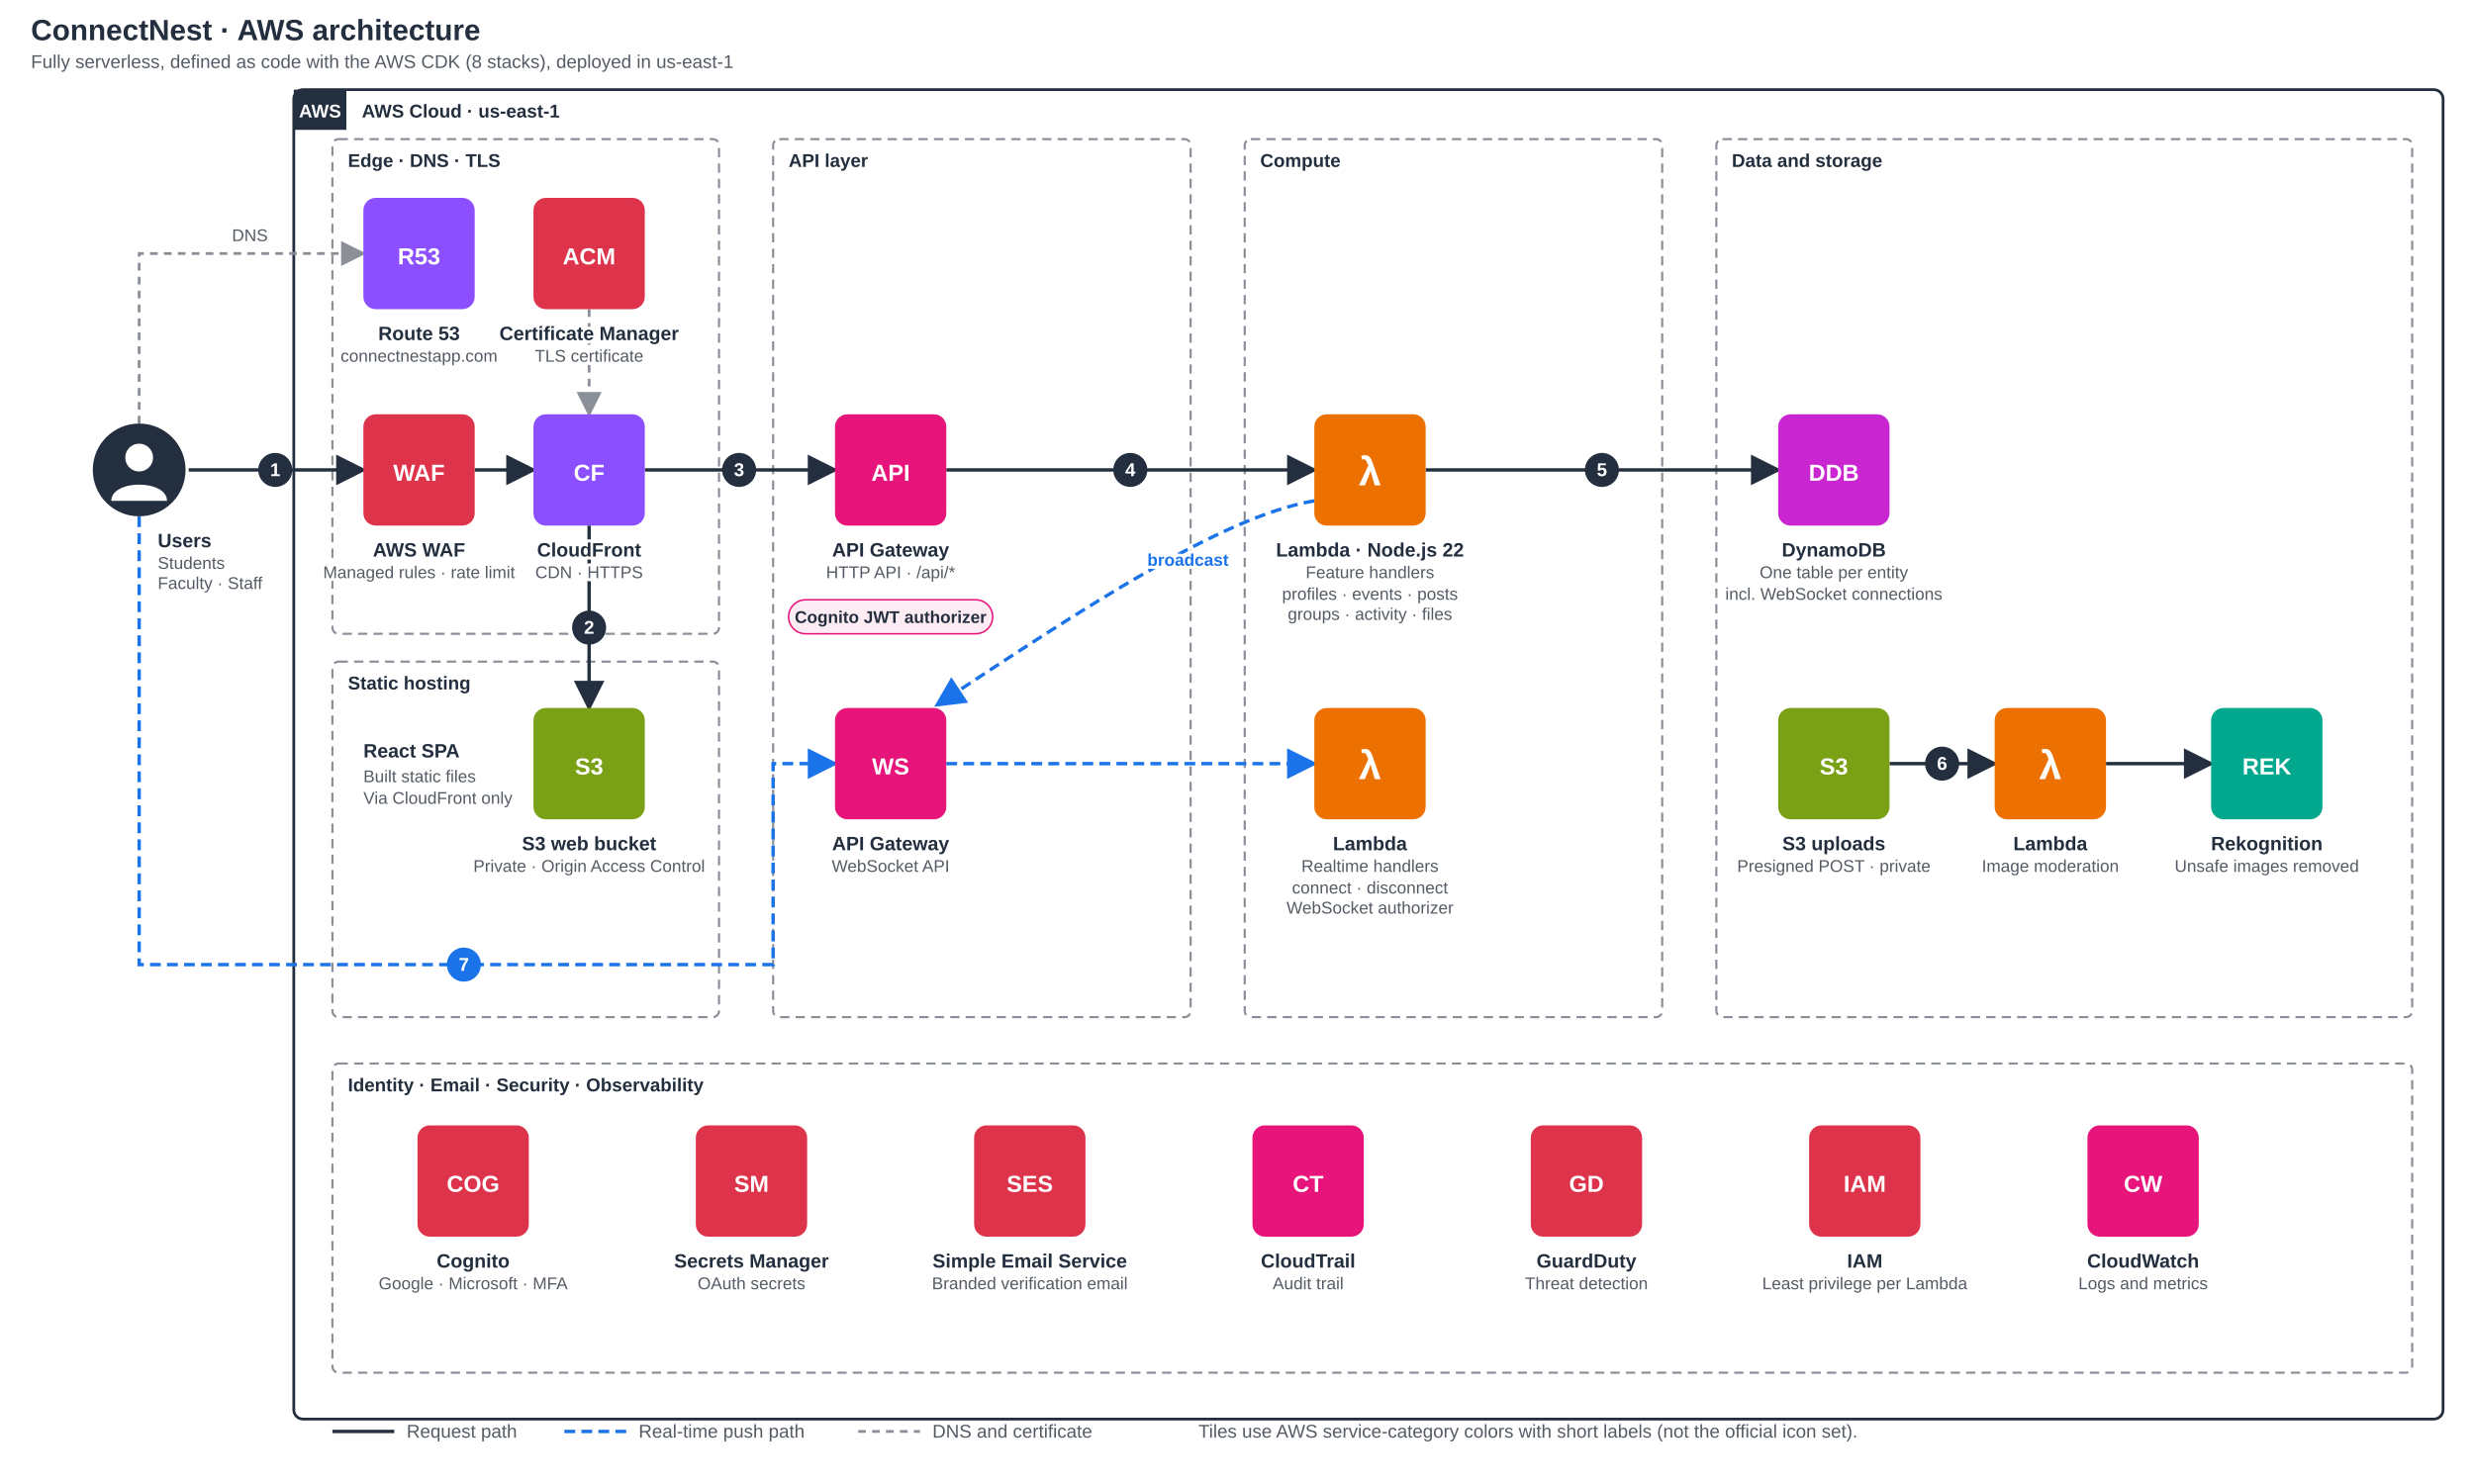
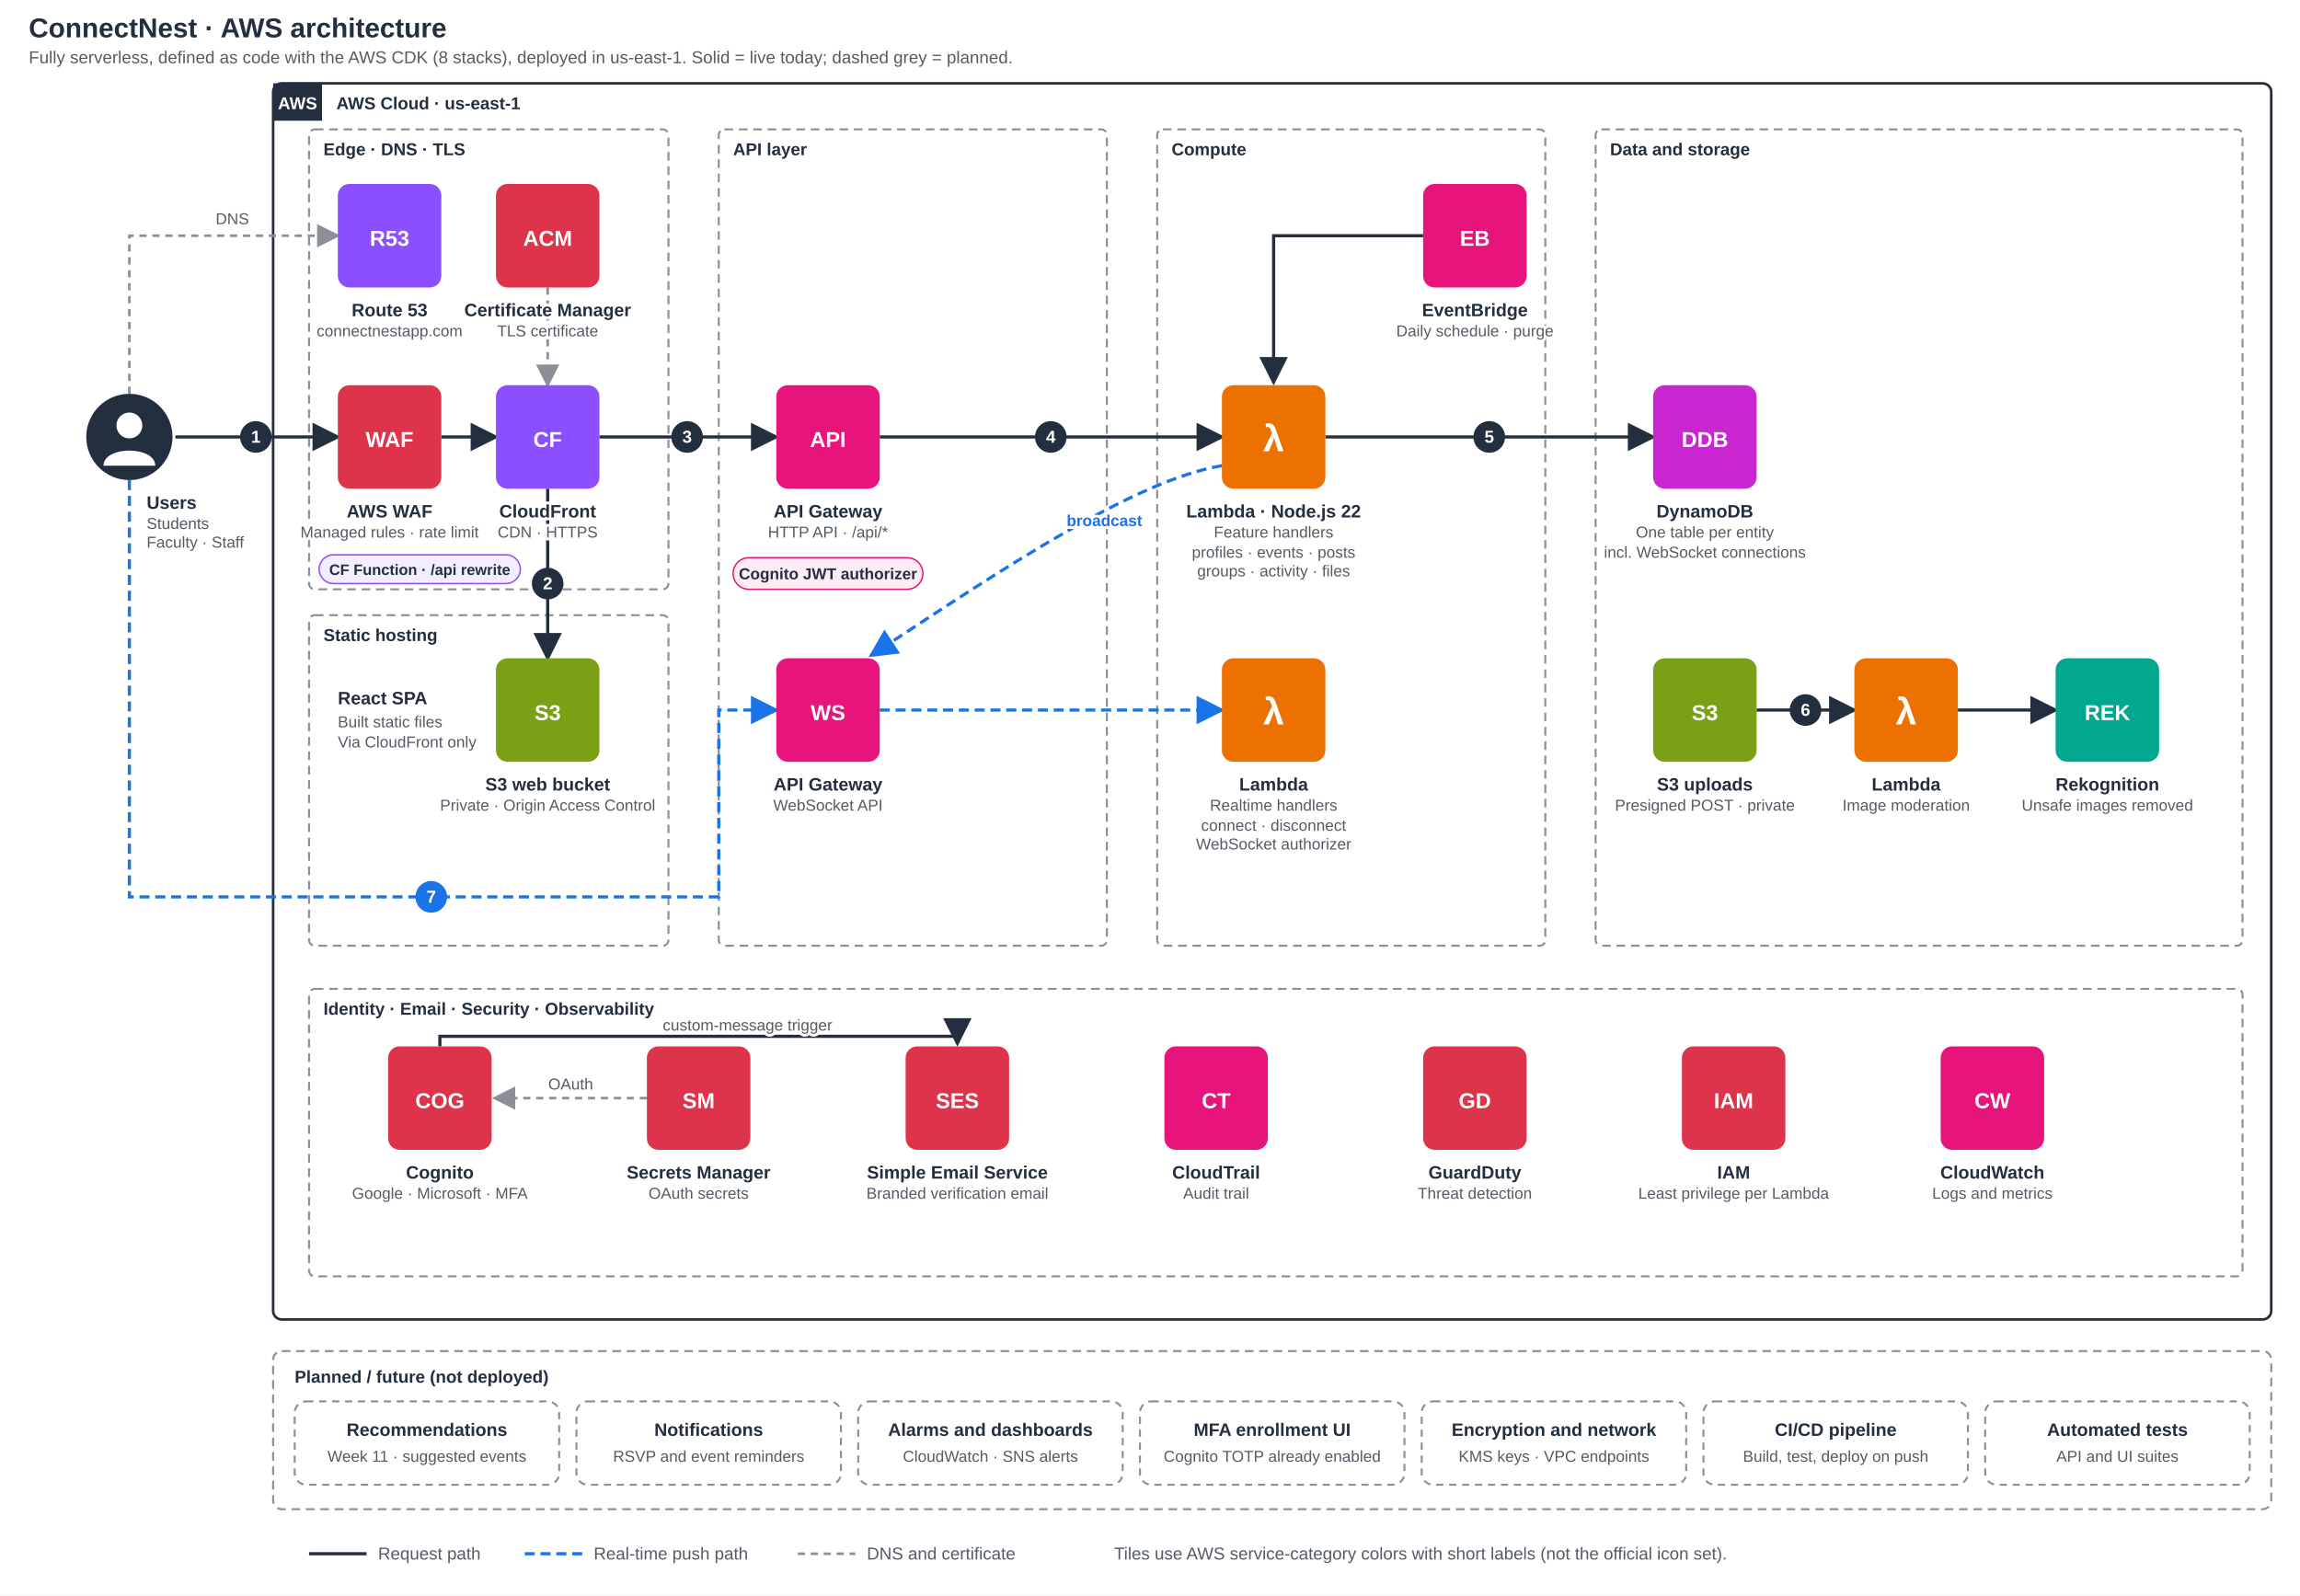
- <svg xmlns="http://www.w3.org/2000/svg" viewBox="0 0 1600 960" width="1600" height="960" font-family="Arial, Helvetica, sans-serif">
+ <svg xmlns="http://www.w3.org/2000/svg" viewBox="0 0 1600 1110" width="1600" height="1110" font-family="Arial, Helvetica, sans-serif">
  <style>
    .t { fill:#fff; font:700 15px Arial, Helvetica, sans-serif; text-anchor:middle; }
    .l { font:600 12.5px Arial, Helvetica, sans-serif; fill:#232F3E; text-anchor:middle; paint-order:stroke; stroke:#fff; stroke-width:4px; stroke-linejoin:round; }
    .s { font:11px Arial, Helvetica, sans-serif; fill:#545B64; text-anchor:middle; paint-order:stroke; stroke:#fff; stroke-width:4px; stroke-linejoin:round; }
    .g { font:700 12px Arial, Helvetica, sans-serif; fill:#232F3E; }
    .n { fill:#fff; font:700 12px Arial, Helvetica, sans-serif; text-anchor:middle; }
    .a { stroke:#232F3E; stroke-width:2.2; fill:none; marker-end:url(#ah); }
    .d { stroke:#8a8f98; stroke-width:1.8; fill:none; stroke-dasharray:5 4; marker-end:url(#ahg); }
    .b { stroke:#1A73E8; stroke-width:2.2; fill:none; stroke-dasharray:7 4; marker-end:url(#ahb); }
    .grp { fill:none; stroke:#8a8f98; stroke-width:1.4; stroke-dasharray:6 4; }
  </style>
  <defs>
    <marker id="ah" markerWidth="9" markerHeight="9" refX="8" refY="4.5" orient="auto">
      <path d="M0,0 L9,4.5 L0,9 z" fill="#232F3E" />
    </marker>
    <marker id="ahg" markerWidth="9" markerHeight="9" refX="8" refY="4.5" orient="auto">
      <path d="M0,0 L9,4.5 L0,9 z" fill="#8a8f98" />
    </marker>
    <marker id="ahb" markerWidth="9" markerHeight="9" refX="8" refY="4.5" orient="auto">
      <path d="M0,0 L9,4.5 L0,9 z" fill="#1A73E8" />
    </marker>
  </defs>
-   <rect width="1600" height="960" fill="#ffffff" />
+   <rect width="1600" height="1110" fill="#ffffff" />
  <text x="20" y="26" font-size="19" font-weight="700" fill="#232F3E">ConnectNest · AWS architecture</text>
-   <text x="20" y="44" font-size="12" fill="#545B64">Fully serverless, defined as code with the AWS CDK (8 stacks), deployed in us-east-1</text>
+   <text x="20" y="44" font-size="12" fill="#545B64">Fully serverless, defined as code with the AWS CDK (8 stacks), deployed in us-east-1. Solid = live today; dashed grey = planned.</text>
  <g transform="translate(0,28)">
    <rect x="190" y="30" width="1390" height="860" rx="6" fill="none" stroke="#232F3E" stroke-width="1.8" />
    <rect x="190" y="30" width="34" height="26" fill="#232F3E" />
    <text x="207" y="48" fill="#fff" font-size="12" font-weight="700" text-anchor="middle">AWS</text>
    <text x="234" y="48" class="g">AWS Cloud · us-east-1</text>
    <rect class="grp" x="215" y="62" width="250" height="320" rx="4" />
    <text x="225" y="80" class="g">Edge · DNS · TLS</text>
    <rect class="grp" x="215" y="400" width="250" height="230" rx="4" />
    <text x="225" y="418" class="g">Static hosting</text>
    <rect class="grp" x="500" y="62" width="270" height="568" rx="4" />
    <text x="510" y="80" class="g">API layer</text>
    <rect class="grp" x="805" y="62" width="270" height="568" rx="4" />
    <text x="815" y="80" class="g">Compute</text>
    <rect class="grp" x="1110" y="62" width="450" height="568" rx="4" />
    <text x="1120" y="80" class="g">Data and storage</text>
    <rect class="grp" x="215" y="660" width="1345" height="200" rx="4" />
    <text x="225" y="678" class="g">Identity · Email · Security · Observability</text>
    <path class="a" d="M122,276 L235,276" />
    <path class="a" d="M307,276 L345,276" />
    <path class="a" d="M381,312 L381,430" />
    <path class="a" d="M417,276 L540,276" />
    <path class="a" d="M612,276 L850,276" />
    <path class="a" d="M922,276 L1150,276" />
    <path class="a" d="M1222,466 L1290,466" />
    <path class="a" d="M1362,466 L1430,466" />
    <path class="d" d="M90,246 L90,136 L235,136" />
    <path class="d" d="M381,172 L381,240" />
    <path class="b" d="M90,306 L90,596 L500,596 L500,466 L540,466" />
    <path class="b" d="M612,466 L850,466" />
    <path class="b" d="M850,296 C 790,306 700,366 606,428" />
+     <path class="a" d="M990,136 L886,136 L886,238" />
+     <path class="a" d="M306,700 L306,693 L666,693 L666,698" />
+     <path class="d" d="M450,736 L344,736" />
    <circle cx="90" cy="276" r="30" fill="#232F3E" />
    <circle cx="90" cy="268" r="9" fill="#fff" />
    <path d="M72,296 C72,282 108,282 108,296 Z" fill="#fff" />
    <text x="102" y="326" class="l" style="text-anchor:start">Users</text>
    <text x="102" y="340" class="s" style="text-anchor:start">Students</text>
    <text x="102" y="353" class="s" style="text-anchor:start">Faculty · Staff</text>
    <text x="150" y="128" class="s" style="text-anchor:start">DNS</text>
    <g transform="translate(235,100)">
      <rect width="72" height="72" rx="8" fill="#8C4FFF" />
      <text x="36" y="43" class="t">R53</text>
      <text x="36" y="92" class="l">Route 53</text>
      <text x="36" y="106" class="s">connectnestapp.com</text>
    </g>
    <g transform="translate(345,100)">
      <rect width="72" height="72" rx="8" fill="#DD344C" />
      <text x="36" y="43" class="t">ACM</text>
      <text x="36" y="92" class="l">Certificate Manager</text>
      <text x="36" y="106" class="s">TLS certificate</text>
    </g>
    <g transform="translate(235,240)">
      <rect width="72" height="72" rx="8" fill="#DD344C" />
      <text x="36" y="43" class="t">WAF</text>
      <text x="36" y="92" class="l">AWS WAF</text>
      <text x="36" y="106" class="s">Managed rules · rate limit</text>
    </g>
    <g transform="translate(345,240)">
      <rect width="72" height="72" rx="8" fill="#8C4FFF" />
      <text x="36" y="43" class="t">CF</text>
      <text x="36" y="92" class="l">CloudFront</text>
      <text x="36" y="106" class="s">CDN · HTTPS</text>
    </g>
    <g transform="translate(345,430)">
      <rect width="72" height="72" rx="8" fill="#7AA116" />
      <text x="36" y="43" class="t">S3</text>
      <text x="36" y="92" class="l">S3 web bucket</text>
      <text x="36" y="106" class="s">Private · Origin Access Control</text>
    </g>
    <text x="235" y="462" class="l" style="text-anchor:start">React SPA</text>
    <text x="235" y="478" class="s" style="text-anchor:start">Built static files</text>
    <text x="235" y="492" class="s" style="text-anchor:start">Via CloudFront only</text>
    <g transform="translate(540,240)">
      <rect width="72" height="72" rx="8" fill="#E7157B" />
      <text x="36" y="43" class="t">API</text>
      <text x="36" y="92" class="l">API Gateway</text>
      <text x="36" y="106" class="s">HTTP API · /api/*</text>
    </g>
    <rect x="510" y="360" width="132" height="22" rx="11" fill="#FDECF4" stroke="#E7157B" stroke-width="1" />
    <text x="576" y="375" font-size="11" fill="#232F3E" text-anchor="middle" font-weight="600">Cognito JWT authorizer</text>
    <g transform="translate(540,430)">
      <rect width="72" height="72" rx="8" fill="#E7157B" />
      <text x="36" y="43" class="t">WS</text>
      <text x="36" y="92" class="l">API Gateway</text>
      <text x="36" y="106" class="s">WebSocket API</text>
    </g>
    <g transform="translate(850,240)">
      <rect width="72" height="72" rx="8" fill="#ED7100" />
      <text x="36" y="46" class="t" style="font-size:26px">λ</text>
      <text x="36" y="92" class="l">Lambda · Node.js 22</text>
      <text x="36" y="106" class="s">Feature handlers</text>
      <text x="36" y="120" class="s">profiles · events · posts</text>
      <text x="36" y="133" class="s">groups · activity · files</text>
    </g>
    <g transform="translate(850,430)">
      <rect width="72" height="72" rx="8" fill="#ED7100" />
      <text x="36" y="46" class="t" style="font-size:26px">λ</text>
      <text x="36" y="92" class="l">Lambda</text>
      <text x="36" y="106" class="s">Realtime handlers</text>
      <text x="36" y="120" class="s">connect · disconnect</text>
      <text x="36" y="133" class="s">WebSocket authorizer</text>
    </g>
    <text x="742" y="338" font-size="11" fill="#1A73E8" font-weight="700" style="paint-order:stroke;stroke:#fff;stroke-width:4px">broadcast</text>
    <g transform="translate(1150,240)">
      <rect width="72" height="72" rx="8" fill="#C925D1" />
      <text x="36" y="43" class="t">DDB</text>
      <text x="36" y="92" class="l">DynamoDB</text>
      <text x="36" y="106" class="s">One table per entity</text>
      <text x="36" y="120" class="s">incl. WebSocket connections</text>
    </g>
    <g transform="translate(1150,430)">
      <rect width="72" height="72" rx="8" fill="#7AA116" />
      <text x="36" y="43" class="t">S3</text>
      <text x="36" y="92" class="l">S3 uploads</text>
      <text x="36" y="106" class="s">Presigned POST · private</text>
    </g>
    <g transform="translate(1290,430)">
      <rect width="72" height="72" rx="8" fill="#ED7100" />
      <text x="36" y="46" class="t" style="font-size:26px">λ</text>
      <text x="36" y="92" class="l">Lambda</text>
      <text x="36" y="106" class="s">Image moderation</text>
    </g>
    <g transform="translate(1430,430)">
      <rect width="72" height="72" rx="8" fill="#01A88D" />
      <text x="36" y="43" class="t">REK</text>
      <text x="36" y="92" class="l">Rekognition</text>
      <text x="36" y="106" class="s">Unsafe images removed</text>
    </g>
+     <g transform="translate(990,100)">
+       <rect width="72" height="72" rx="8" fill="#E7157B" />
+       <text x="36" y="43" class="t">EB</text>
+       <text x="36" y="92" class="l">EventBridge</text>
+       <text x="36" y="106" class="s">Daily schedule · purge</text>
+     </g>
+     <rect x="222" y="358" width="140" height="20" rx="10" fill="#F3EDFF" stroke="#8C4FFF" stroke-width="1" />
+     <text x="292" y="372" font-size="10.5" fill="#232F3E" text-anchor="middle" font-weight="600">CF Function · /api rewrite</text>
+     <text x="520" y="689" class="s">custom-message trigger</text>
+     <text x="397" y="730" class="s">OAuth</text>
+     <text x="700" y="560" class="s" style="display:none" />
    <g transform="translate(270,700)">
      <rect width="72" height="72" rx="8" fill="#DD344C" />
      <text x="36" y="43" class="t">COG</text>
      <text x="36" y="92" class="l">Cognito</text>
      <text x="36" y="106" class="s">Google · Microsoft · MFA</text>
    </g>
    <g transform="translate(450,700)">
      <rect width="72" height="72" rx="8" fill="#DD344C" />
      <text x="36" y="43" class="t">SM</text>
      <text x="36" y="92" class="l">Secrets Manager</text>
      <text x="36" y="106" class="s">OAuth secrets</text>
    </g>
    <g transform="translate(630,700)">
      <rect width="72" height="72" rx="8" fill="#DD344C" />
      <text x="36" y="43" class="t">SES</text>
      <text x="36" y="92" class="l">Simple Email Service</text>
      <text x="36" y="106" class="s">Branded verification email</text>
    </g>
    <g transform="translate(810,700)">
      <rect width="72" height="72" rx="8" fill="#E7157B" />
      <text x="36" y="43" class="t">CT</text>
      <text x="36" y="92" class="l">CloudTrail</text>
      <text x="36" y="106" class="s">Audit trail</text>
    </g>
    <g transform="translate(990,700)">
      <rect width="72" height="72" rx="8" fill="#DD344C" />
      <text x="36" y="43" class="t">GD</text>
      <text x="36" y="92" class="l">GuardDuty</text>
      <text x="36" y="106" class="s">Threat detection</text>
    </g>
    <g transform="translate(1170,700)">
      <rect width="72" height="72" rx="8" fill="#DD344C" />
      <text x="36" y="43" class="t">IAM</text>
      <text x="36" y="92" class="l">IAM</text>
      <text x="36" y="106" class="s">Least privilege per Lambda</text>
    </g>
    <g transform="translate(1350,700)">
      <rect width="72" height="72" rx="8" fill="#E7157B" />
      <text x="36" y="43" class="t">CW</text>
      <text x="36" y="92" class="l">CloudWatch</text>
      <text x="36" y="106" class="s">Logs and metrics</text>
    </g>
    <g>
      <circle cx="178" cy="276" r="11" fill="#232F3E" />
      <text x="178" y="280" class="n">1</text>
    </g>
    <g>
      <circle cx="381" cy="378" r="11" fill="#232F3E" />
      <text x="381" y="382" class="n">2</text>
    </g>
    <g>
      <circle cx="478" cy="276" r="11" fill="#232F3E" />
      <text x="478" y="280" class="n">3</text>
    </g>
    <g>
      <circle cx="731" cy="276" r="11" fill="#232F3E" />
      <text x="731" y="280" class="n">4</text>
    </g>
    <g>
      <circle cx="1036" cy="276" r="11" fill="#232F3E" />
      <text x="1036" y="280" class="n">5</text>
    </g>
    <g>
      <circle cx="1256" cy="466" r="11" fill="#232F3E" />
      <text x="1256" y="470" class="n">6</text>
    </g>
    <g>
      <circle cx="300" cy="596" r="11" fill="#1A73E8" />
      <text x="300" y="600" class="n">7</text>
    </g>
  </g>
-   <g transform="translate(215,930)" font-size="12" fill="#545B64">
+   <rect class="grp" x="190" y="940" width="1390" height="110" rx="6" />
+   <text x="205" y="962" class="g">Planned / future (not deployed)</text>
+   <rect x="205" y="975" width="184" height="58" rx="8" fill="#fff" stroke="#8a8f98" stroke-width="1.4" stroke-dasharray="5 4" />
+   <text x="297" y="999" class="l" style="stroke:none">Recommendations</text>
+   <text x="297" y="1017" class="s" style="stroke:none">Week 11 · suggested events</text>
+   <rect x="401" y="975" width="184" height="58" rx="8" fill="#fff" stroke="#8a8f98" stroke-width="1.4" stroke-dasharray="5 4" />
+   <text x="493" y="999" class="l" style="stroke:none">Notifications</text>
+   <text x="493" y="1017" class="s" style="stroke:none">RSVP and event reminders</text>
+   <rect x="597" y="975" width="184" height="58" rx="8" fill="#fff" stroke="#8a8f98" stroke-width="1.4" stroke-dasharray="5 4" />
+   <text x="689" y="999" class="l" style="stroke:none">Alarms and dashboards</text>
+   <text x="689" y="1017" class="s" style="stroke:none">CloudWatch · SNS alerts</text>
+   <rect x="793" y="975" width="184" height="58" rx="8" fill="#fff" stroke="#8a8f98" stroke-width="1.4" stroke-dasharray="5 4" />
+   <text x="885" y="999" class="l" style="stroke:none">MFA enrollment UI</text>
+   <text x="885" y="1017" class="s" style="stroke:none">Cognito TOTP already enabled</text>
+   <rect x="989" y="975" width="184" height="58" rx="8" fill="#fff" stroke="#8a8f98" stroke-width="1.4" stroke-dasharray="5 4" />
+   <text x="1081" y="999" class="l" style="stroke:none">Encryption and network</text>
+   <text x="1081" y="1017" class="s" style="stroke:none">KMS keys · VPC endpoints</text>
+   <rect x="1185" y="975" width="184" height="58" rx="8" fill="#fff" stroke="#8a8f98" stroke-width="1.4" stroke-dasharray="5 4" />
+   <text x="1277" y="999" class="l" style="stroke:none">CI/CD pipeline</text>
+   <text x="1277" y="1017" class="s" style="stroke:none">Build, test, deploy on push</text>
+   <rect x="1381" y="975" width="184" height="58" rx="8" fill="#fff" stroke="#8a8f98" stroke-width="1.4" stroke-dasharray="5 4" />
+   <text x="1473" y="999" class="l" style="stroke:none">Automated tests</text>
+   <text x="1473" y="1017" class="s" style="stroke:none">API and UI suites</text>
+   <g transform="translate(215,1085)" font-size="12" fill="#545B64">
    <line x1="0" y1="-4" x2="40" y2="-4" stroke="#232F3E" stroke-width="2.2" />
    <text x="48" y="0">Request path</text>
    <line x1="150" y1="-4" x2="190" y2="-4" stroke="#1A73E8" stroke-width="2.2" stroke-dasharray="7 4" />
    <text x="198" y="0">Real-time push path</text>
    <line x1="340" y1="-4" x2="380" y2="-4" stroke="#8a8f98" stroke-width="1.8" stroke-dasharray="5 4" />
    <text x="388" y="0">DNS and certificate</text>
    <text x="560" y="0">Tiles use AWS service-category colors with short labels (not the official icon set).</text>
  </g>
</svg>
